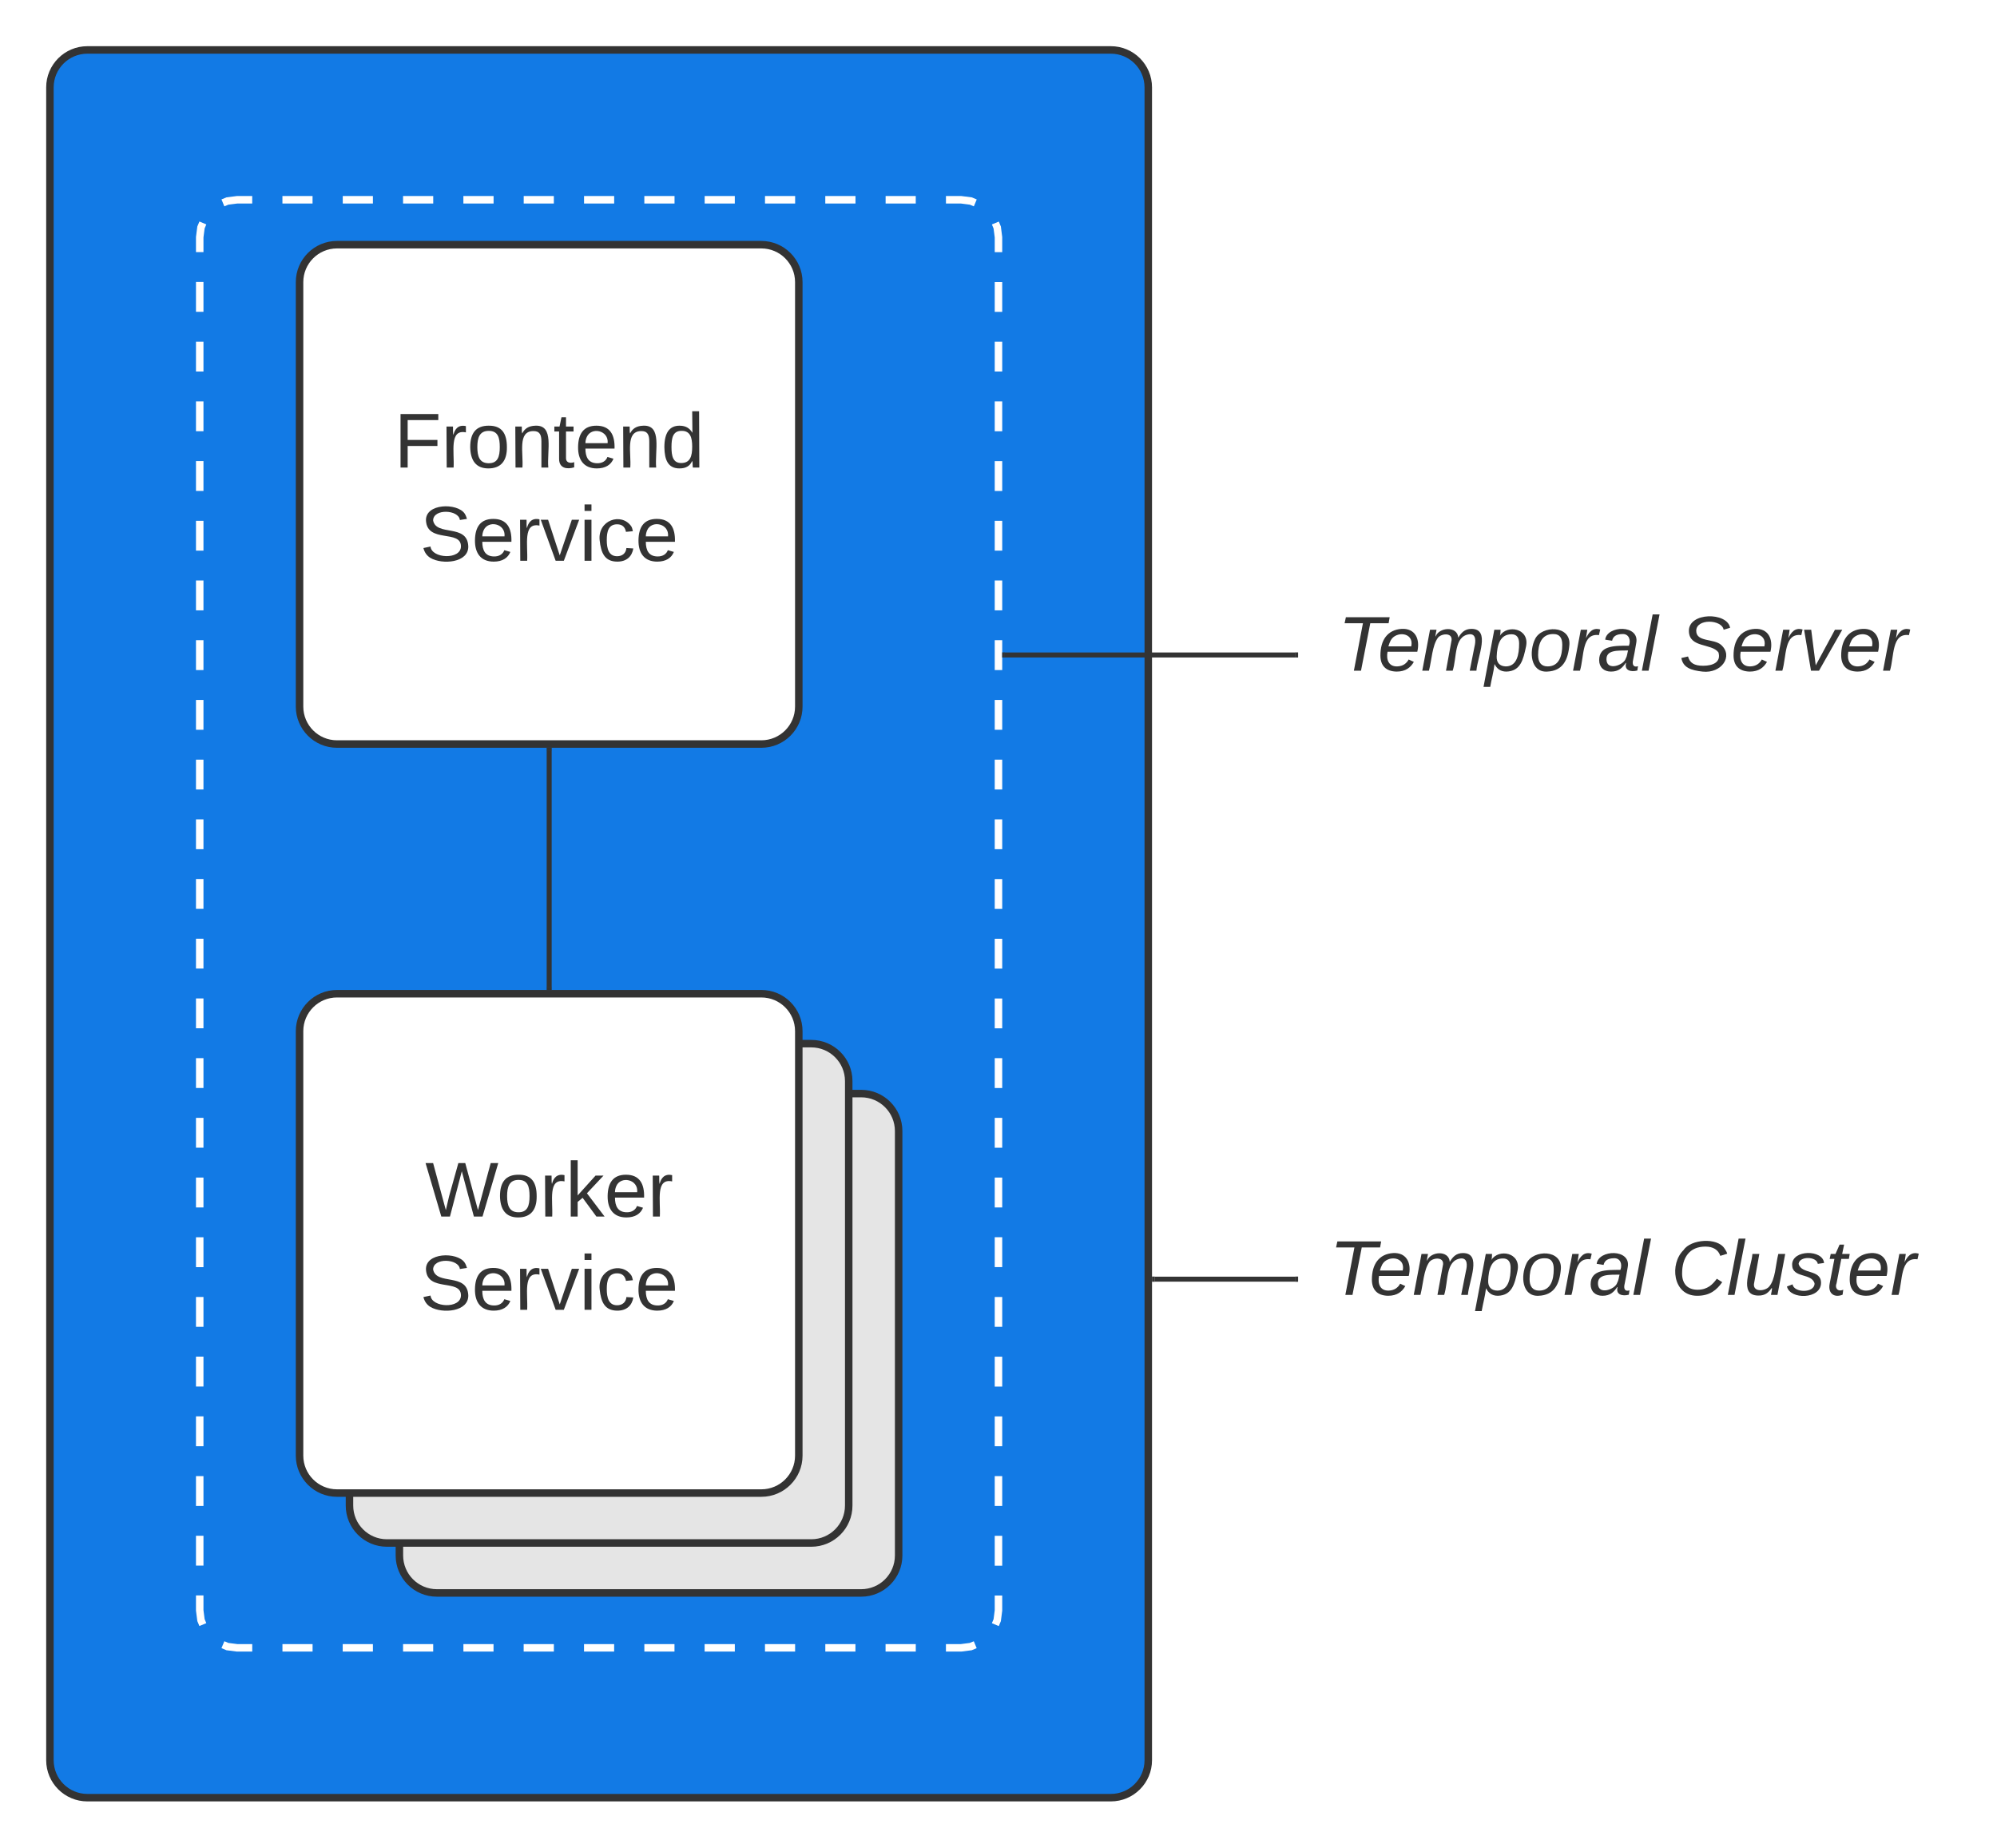
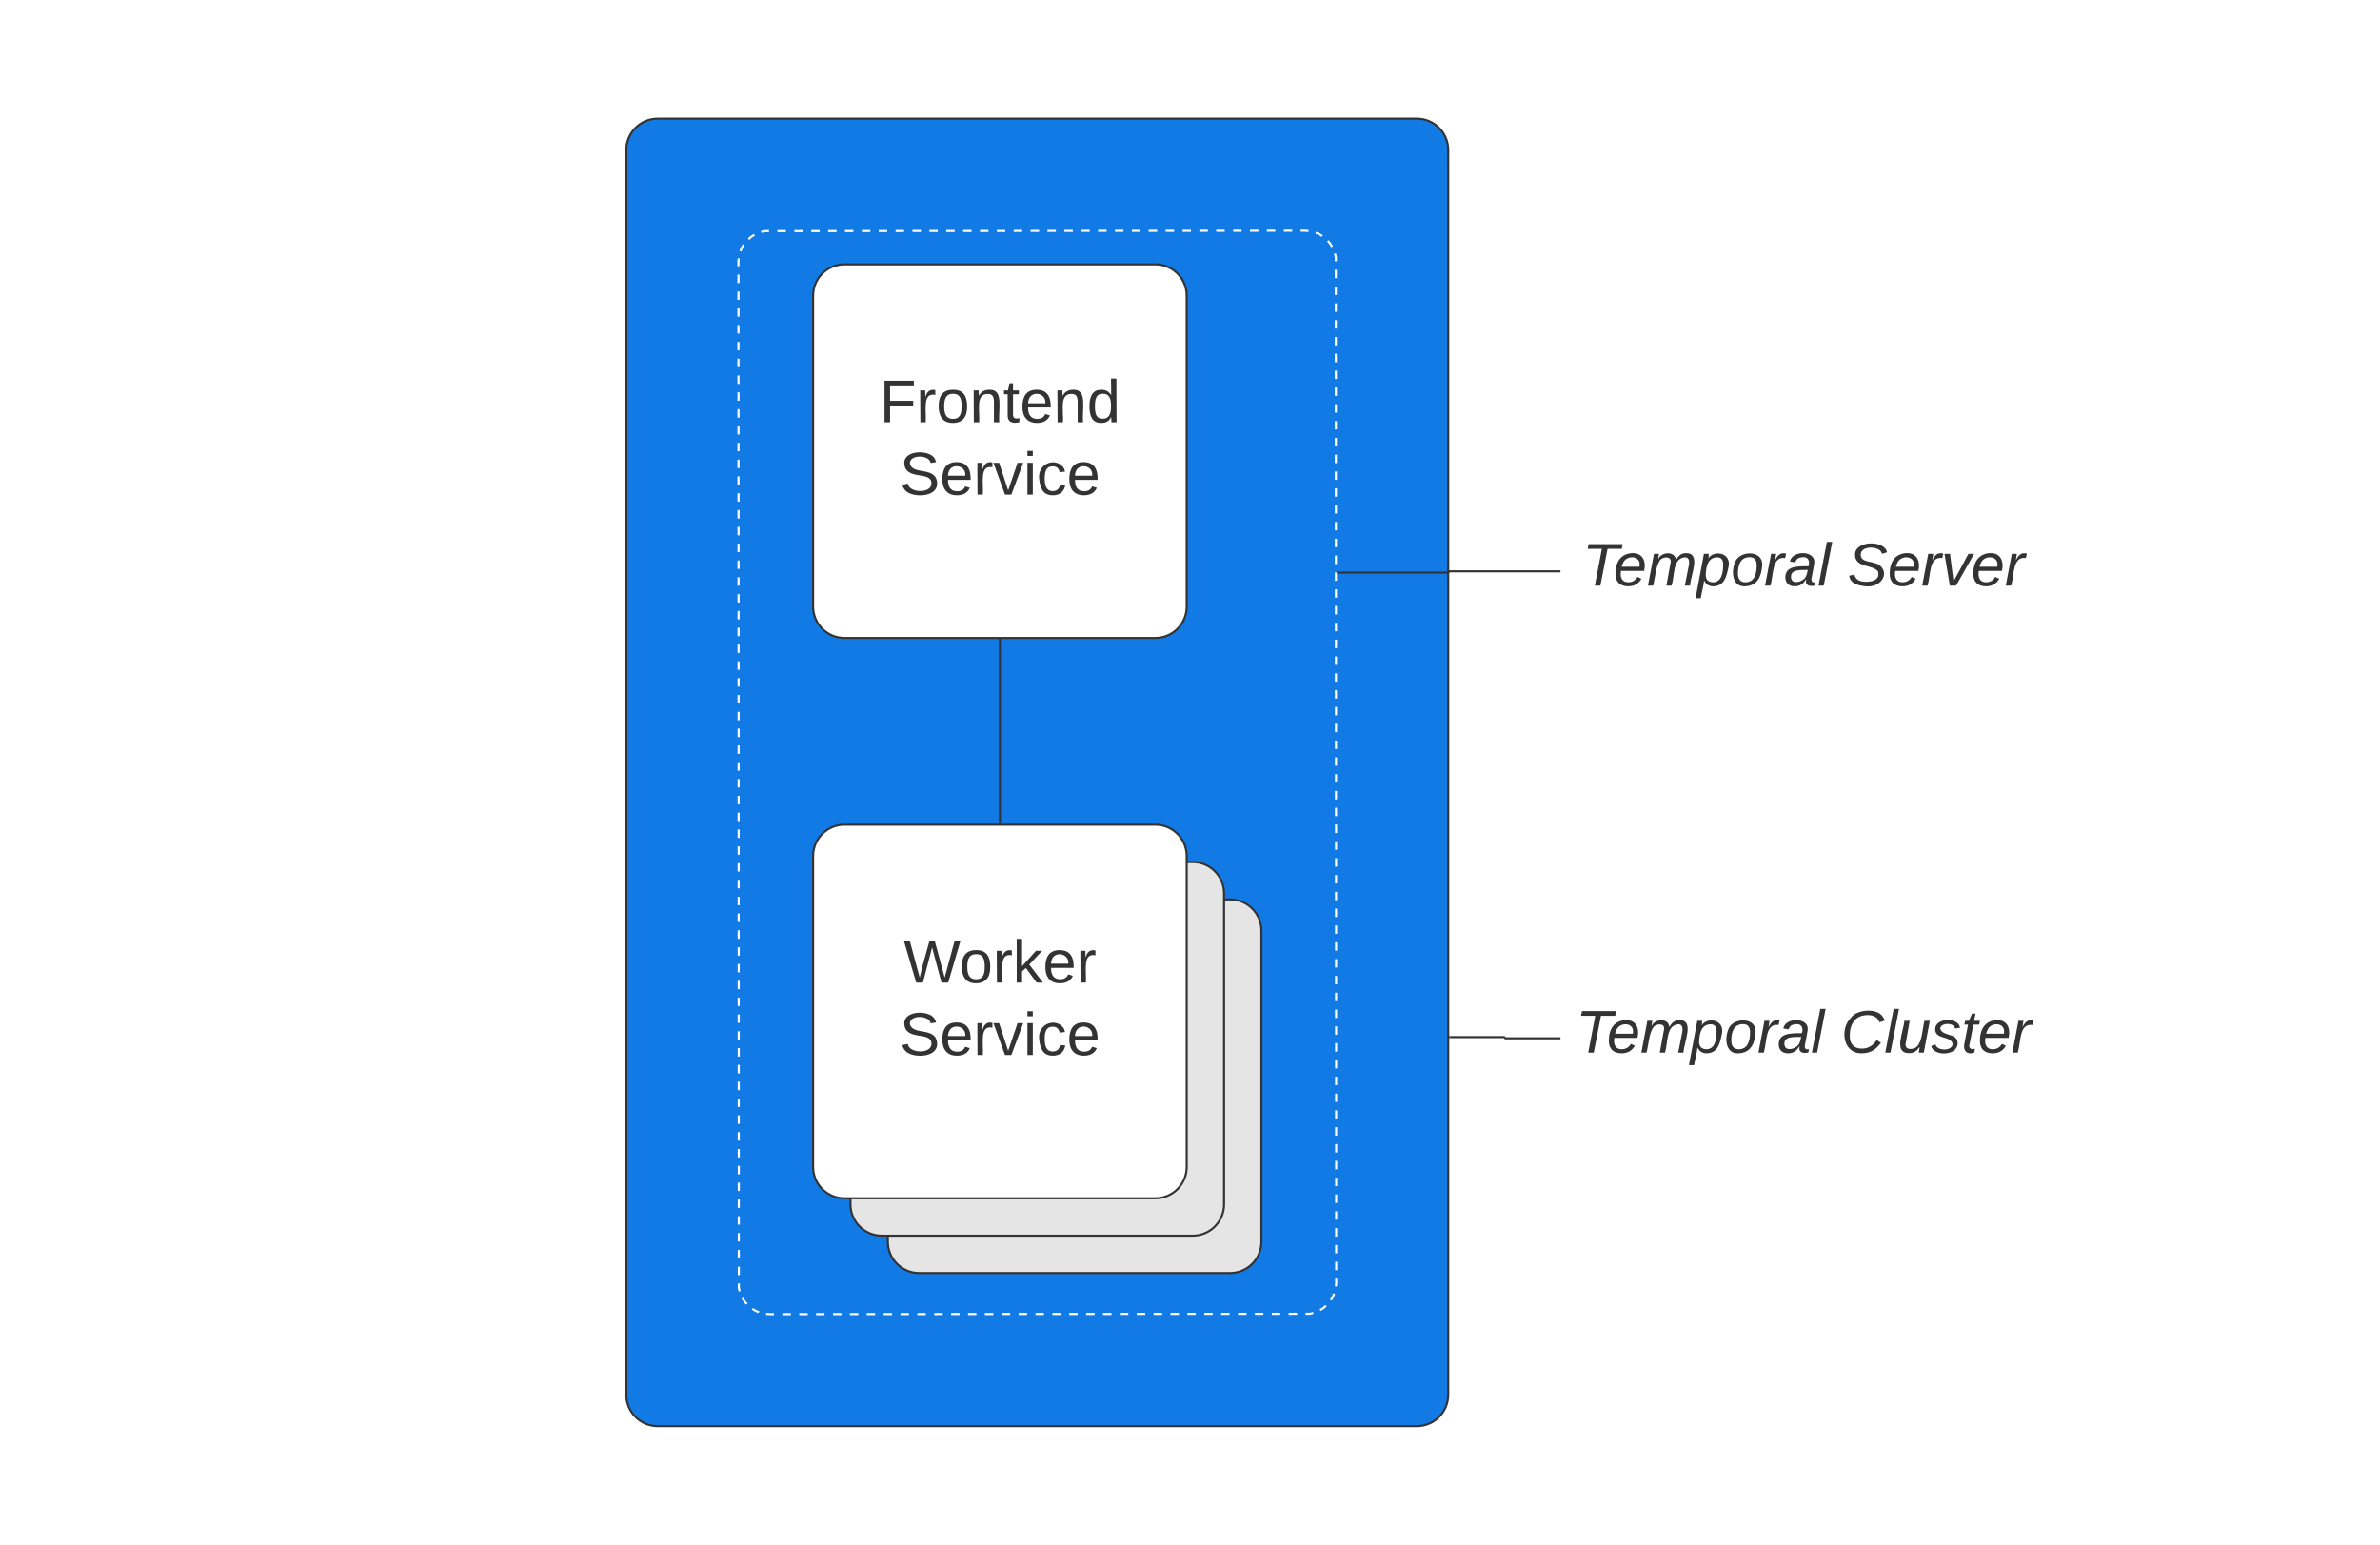
- <svg xmlns="http://www.w3.org/2000/svg" xmlns:ns1="lucid" xmlns:xlink="http://www.w3.org/1999/xlink" width="800" height="740">
-   <g transform="translate(-580 -60)" ns1:page-tab-id="0_0">
+ <svg xmlns="http://www.w3.org/2000/svg" xmlns:ns1="lucid" xmlns:xlink="http://www.w3.org/1999/xlink" width="1140" height="740">
+   <g transform="translate(-480 -80)" ns1:page-tab-id="0_0">
    <path d="M0 0h1870.87v1322.83H0z" fill="#fff" />
-     <path d="M600 95c0-8.28 6.72-15 15-15h410c8.28 0 15 6.72 15 15v670c0 8.28-6.72 15-15 15H615c-8.28 0-15-6.72-15-15z" stroke="#333" stroke-width="3" fill="#127ae5" />
-     <path d="M700 173c0-8.28 6.72-15 15-15h170c8.28 0 15 6.72 15 15v170c0 8.28-6.72 15-15 15H715c-8.28 0-15-6.72-15-15z" stroke="#333" stroke-width="3" fill="#fff" />
-     <use xlink:href="#a" transform="matrix(1,0,0,1,705,163) translate(32.8642 84.26389)" />
-     <use xlink:href="#b" transform="matrix(1,0,0,1,705,163) translate(43.23457 121.5972)" />
-     <path d="M740 513c0-8.28 6.72-15 15-15h170c8.28 0 15 6.72 15 15v170c0 8.28-6.72 15-15 15H755c-8.28 0-15-6.72-15-15z" stroke="#333" stroke-width="3" fill="#e5e5e5" />
-     <use xlink:href="#c" transform="matrix(1,0,0,1,745,503) translate(46.73457 84.26389)" />
-     <use xlink:href="#b" transform="matrix(1,0,0,1,745,503) translate(43.23457 121.5972)" />
-     <path d="M720 493c0-8.28 6.72-15 15-15h170c8.28 0 15 6.72 15 15v170c0 8.28-6.72 15-15 15H735c-8.28 0-15-6.72-15-15z" stroke="#333" stroke-width="3" fill="#e5e5e5" />
-     <use xlink:href="#c" transform="matrix(1,0,0,1,725,483) translate(46.73457 84.26389)" />
-     <use xlink:href="#b" transform="matrix(1,0,0,1,725,483) translate(43.23457 121.5972)" />
-     <path d="M700 473c0-8.28 6.72-15 15-15h170c8.28 0 15 6.72 15 15v170c0 8.28-6.72 15-15 15H715c-8.28 0-15-6.72-15-15z" stroke="#333" stroke-width="3" fill="#fff" />
-     <use xlink:href="#d" transform="matrix(1,0,0,1,705,463) translate(45.30864 84.26389)" />
-     <use xlink:href="#b" transform="matrix(1,0,0,1,705,463) translate(43.23457 121.5972)" />
-     <path d="M800 360.5v95" stroke="#333" stroke-width="2" fill="none" />
-     <path d="M801 360.53h-2v-1.03h2zM801 456.5h-2v-1.03h2z" stroke="#333" stroke-width=".05" fill="#333" />
-     <path d="M660 155c0-8.28 6.72-15 15-15h290c8.28 0 15 6.72 15 15v550c0 8.28-6.72 15-15 15H675c-8.28 0-15-6.72-15-15z" fill-opacity="0" />
-     <path d="M669.3 141.26l1.8-.75 3.9-.5h6.04m12.1 0h12.07m12.1 0h12.08m12.08 0h12.08m12.08 0h12.1m12.07 0h12.07m12.1 0h12.07m12.08 0h12.1m12.07 0h12.07m12.1 0h12.07m12.08 0h12.1m12.07 0h12.07m12.1 0H965l3.9.5 1.8.76m8.04 8.05l.75 1.8.5 3.9v5.98m0 11.95v11.96m0 11.95v11.95m0 11.96v11.96m0 11.95v11.96m0 11.96v11.94m0 11.96v11.96m0 11.95v11.97m0 11.96v11.95m0 11.96v11.96m0 11.95v11.96m0 11.97v11.95m0 11.96v11.95m0 11.96v11.95m0 11.95v11.96m0 11.96v11.95m0 11.96v11.96m0 11.94v11.96m0 11.96v11.95m0 11.97v11.96m0 11.95v11.96m0 11.96v11.95m0 11.96v11.97m0 11.95V705l-.5 3.9-.76 1.8m-8.05 8.04l-1.8.75-3.9.5h-6.04m-12.08 0h-12.1m-12.07 0h-12.07m-12.1 0h-12.07m-12.08 0h-12.1m-12.07 0h-12.07m-12.1 0h-12.07m-12.08 0h-12.1m-12.07 0h-12.07m-12.1 0h-12.07m-12.08 0h-12.1m-12.07 0h-12.07m-12.1 0H675l-3.9-.5-1.8-.76m-8.04-8.05l-.75-1.8-.5-3.9v-5.98m0-11.95V675.1m0-11.95V651.2m0-11.96v-11.96m0-11.95v-11.96m0-11.96v-11.94m0-11.96v-11.96m0-11.95v-11.97m0-11.96v-11.95m0-11.96V483.8m0-11.95V459.9m0-11.97v-11.95m0-11.96v-11.95m0-11.96v-11.95m0-11.95v-11.96m0-11.96v-11.95m0-11.96V316.4m0-11.94V292.5m0-11.96V268.6m0-11.97v-11.96m0-11.95v-11.96m0-11.96v-11.95m0-11.96v-11.97m0-11.95V155l.5-3.9.76-1.8" stroke="#fff" stroke-width="3" fill="none" />
-     <path d="M1100 536c0-3.3 2.7-6 6-6h248c3.3 0 6 2.7 6 6v72.67c0 3.3-2.7 6-6 6h-248c-3.3 0-6-2.7-6-6z" stroke="#000" stroke-opacity="0" stroke-width="3" fill="#fff" fill-opacity="0" />
-     <use xlink:href="#e" transform="matrix(1,0,0,1,1105,535) translate(7.469136 43.63889)" />
-     <use xlink:href="#f" transform="matrix(1,0,0,1,1105,535) translate(144.2716 43.63889)" />
-     <path d="M1100 286c0-3.3 2.7-6 6-6h248c3.3 0 6 2.7 6 6v72.67c0 3.3-2.7 6-6 6h-248c-3.3 0-6-2.7-6-6z" stroke="#000" stroke-opacity="0" stroke-width="3" fill="#fff" fill-opacity="0" />
-     <use xlink:href="#e" transform="matrix(1,0,0,1,1105,285) translate(10.88272 43.63889)" />
-     <use xlink:href="#g" transform="matrix(1,0,0,1,1105,285) translate(147.6852 43.63889)" />
-     <path d="M1099 322.33H982.5" stroke="#333" stroke-width="2" fill="none" />
-     <path d="M1100 323.33h-1.03v-2h1.03zM982.53 323.33h-1.03v-2h1.03z" stroke="#333" stroke-width=".05" fill="#333" />
-     <path d="M1099 572.33h-56.5" stroke="#333" stroke-width="2" fill="none" />
-     <path d="M1100 573.33h-1.03v-2h1.03zM1042.53 573.33h-1.03v-2h1.03z" stroke="#333" stroke-width=".05" fill="#333" />
+     <path d="M500 101a1 1 0 0 1 1-1h1098a1 1 0 0 1 1 1v698a1 1 0 0 1-1 1H501a1 1 0 0 1-1-1z" fill="#fff" />
+     <path d="M780 151.84a15 15 0 0 1 15-15h363.68a15 15 0 0 1 15 15v596.32a15 15 0 0 1-15 15H795a15 15 0 0 1-15-15z" stroke="#333" fill="#127ae5" />
+     <path d="M869.47 221.63a15 15 0 0 1 15-15h148.95a15 15 0 0 1 15 15v148.95a15 15 0 0 1-15 15H884.47a15 15 0 0 1-15-15z" stroke="#333" fill="#fff" />
+     <use xlink:href="#a" transform="matrix(1,0,0,1,874.4737,211.6316) translate(26.80247 70.64236)" />
+     <use xlink:href="#b" transform="matrix(1,0,0,1,874.4737,211.6316) translate(36.4321 105.309)" />
+     <path d="M905.26 525.84a15 15 0 0 1 15-15h148.95a15 15 0 0 1 15 15V674.8a15 15 0 0 1-15 15H920.27a15 15 0 0 1-15-15z" stroke="#333" fill="#e5e5e5" />
+     <use xlink:href="#c" transform="matrix(1,0,0,1,910.2632,515.8421) translate(39.6821 70.64236)" />
+     <use xlink:href="#b" transform="matrix(1,0,0,1,910.2632,515.8421) translate(36.4321 105.309)" />
+     <path d="M887.37 507.95a15 15 0 0 1 15-15h148.95a15 15 0 0 1 15 15V656.9a15 15 0 0 1-15 15H902.37a15 15 0 0 1-15-15z" stroke="#333" fill="#e5e5e5" />
+     <use xlink:href="#c" transform="matrix(1,0,0,1,892.3684,497.9474) translate(39.6821 70.64236)" />
+     <use xlink:href="#b" transform="matrix(1,0,0,1,892.3684,497.9474) translate(36.4321 105.309)" />
+     <path d="M869.47 490.05a15 15 0 0 1 15-15h148.95a15 15 0 0 1 15 15V639a15 15 0 0 1-15 15H884.47a15 15 0 0 1-15-15z" stroke="#333" fill="#fff" />
+     <use xlink:href="#d" transform="matrix(1,0,0,1,874.4737,480.0526) translate(38.35802 70.64236)" />
+     <use xlink:href="#b" transform="matrix(1,0,0,1,874.4737,480.0526) translate(36.4321 105.309)" />
+     <path d="M958.95 386.5v87.64" stroke="#333" fill="none" />
+     <path d="M959.45 386.5h-1v-.5h1zM959.45 474.64h-1v-.5h1z" stroke="#333" stroke-width=".05" fill="#333" />
+     <path d="M833.68 205.53a15 15 0 0 1 15-15H1105a15 15 0 0 1 15 15v488.94a15 15 0 0 1-15 15H848.68a15 15 0 0 1-15-15z" fill-opacity="0" />
+     <path d="M834.64 200.35l.68-1.63.92-1.5m2.3-2.68l1.33-1.15 1.5-.93m3.25-1.35l1.72-.4h2.02m4.04 0l4.04-.02m4.04 0h4.04m4.05 0h4.04m4.05 0h4.04m4.03-.02h4.04m4.05 0h4.04m4.04 0h4.04m4.04 0l4.04-.02m4.05 0h4.04m4.05 0h4.04m4.03 0h4.04m4.05-.02h4.04m4.04 0h4.04m4.04 0h4.04m4.04 0l4.05-.02m4.05 0h4.04m4.03 0h4.04m4.04 0h4.06m4.04-.02h4.04m4.04 0h4.04m4.04 0h4.05m4.05 0l4.04-.02m4.03 0h4.04m4.04 0h4.06m4.04 0h4.04m4.04-.02h4.04m4.04 0h4.04m4.05 0h4.04m4.03 0l4.04-.02m4.04 0h4.05m4.05 0h4.04m4.04 0h2.02l1.76.12m3.42.83l1.63.66 1.52.92m2.67 2.3l1.14 1.33.92 1.5m1.34 3.26l.42 1.72v2m0 4.04v4.03m0 4.02v4.03m0 4.03v4.03m0 4.02v4.03m0 4.04v4.02m0 4.03v4.02m.02 4.02v4.03m0 4.03v4.03m0 4.02v4.03m0 4.03v4.03m0 4.03v4.03m0 4v4.04m0 4.03l.02 4.03m0 4.02v4.03m0 4.03V326m0 4.03v4.03m0 4.02v4.03m0 4.04v4.03m0 4.02v4.02m.02 4.03v4.02m0 4.03v4.03m0 4.02v4.03m0 4.03v4.04m0 4.02v4.03m0 4.02v4.02m0 4.03v4.03m.02 4.02v4.03m0 4.03v4.03m0 4.03v4.03m0 4.03v4m0 4.04v4.03m0 4.02v4.02m0 4.03l.02 4.03m0 4.02v4.03m0 4.03v4.02m0 4.03v4.04m0 4.02v4.03m0 4.02v4.03m0 4.02v4.03m.02 4.03v4.02m0 4.03v4.03m0 4.03v4.03m0 4.03v4.02m0 4.02v4.03m0 4.03v4.02m0 4.03l.02 4.03m0 4.02v4.03m0 4.03v4.03m0 4v4.04m0 4.03v4.02m0 4.02v4.03m0 4.02V624m.02 4.03v4.03m0 4.02v4.03m0 4.04v4.02m0 4.03v4.02m0 4.02v4.03m0 4.03v4.03m0 4.02v4.03m.02 4.03v4.03m0 4.03v2l-.14 1.77m-.82 3.42l-.67 1.63-.93 1.5m-2.28 2.68l-1.34 1.15-1.5.93m-3.26 1.35l-1.7.4h-2.03m-4.05 0l-4.04.02m-4.04 0h-4.04m-4.04 0h-4.04m-4.05 0H1073m-4.05.02h-4.04m-4.03 0h-4.04m-4.05 0h-4.04m-4.04 0l-4.04.02m-4.04 0h-4.04m-4.04 0h-4.05m-4.05 0h-4.04m-4.03.02h-4.04m-4.04 0h-4.06m-4.04 0h-4.04m-4.04 0l-4.04.02m-4.04 0H976m-4.05 0h-4.04m-4.03 0h-4.04m-4.04.02h-4.06m-4.04 0h-4.04m-4.04 0h-4.04m-4.04 0l-4.04.02m-4.05 0h-4.04m-4.03 0h-4.04m-4.04 0h-4.05m-4.05.02h-4.04m-4.04 0h-4.04m-4.04 0H879m-4.05 0l-4.04.02m-4.03 0h-4.04m-4.04 0h-4.05m-4.04 0h-2.02l-1.76-.12m-3.4-.83l-1.65-.66-1.5-.92m-2.67-2.3l-1.15-1.33-.92-1.5m-1.35-3.26l-.4-1.72v-2m0-4.04v-4.03m-.02-4.02v-4.03m0-4.03v-4.03m0-4.02v-4.03m0-4.04v-4.02m0-4.03v-4.02m0-4.02v-4.03m0-4.03l-.02-4.03m0-4.02v-4.03m0-4.03v-4.03m0-4.03v-4.03m0-4v-4.04m0-4.03v-4.03m0-4.02v-4.03m-.02-4.03V574m0-4.03v-4.03m0-4.02v-4.03m0-4.04v-4.03m0-4.02v-4.02m0-4.03v-4.02m0-4.03l-.02-4.03m0-4.02v-4.03m0-4.03v-4.04m0-4.02v-4.03m0-4.02v-4.02m0-4.03v-4.03m0-4.02v-4.03m-.02-4.03v-4.03m0-4.03v-4.03m0-4.03v-4m0-4.04v-4.03m0-4.02v-4.02m0-4.03v-4.03m0-4.02v-4.03m-.02-4.03v-4.02m0-4.03v-4.04m0-4.02v-4.03m0-4.02v-4.03m0-4.02v-4.03m0-4.03v-4.02m0-4.03l-.02-4.03m0-4.03v-4.03m0-4.03v-4.02m0-4.02v-4.03m0-4.03v-4.02m0-4.03v-4.03m0-4.02v-4.03m-.02-4.03v-4.03m0-4v-4.04m0-4.03v-4.02m0-4.02v-4.03m0-4.02V276m0-4.03v-4.03m0-4.02l-.02-4.03m0-4.04v-4.02m0-4.03v-4.02m0-4.02v-4.03m0-4.03v-4.03m0-4.02v-4.03m0-4.03v-4.03m-.02-4.03v-2l.14-1.77" stroke="#fff" fill="none" />
+     <path d="M1227.37 541.02a6 6 0 0 1 6-6H1454a6 6 0 0 1 6 6v72.66a6 6 0 0 1-6 6h-220.63a6 6 0 0 1-6-6z" stroke="#000" stroke-opacity="0" stroke-width="3" fill="#fff" fill-opacity="0" />
+     <use xlink:href="#e" transform="matrix(1,0,0,1,1232.368,540.0175) translate(2.364198 44.20486)" />
+     <use xlink:href="#f" transform="matrix(1,0,0,1,1232.368,540.0175) translate(129.3951 44.20486)" />
+     <path d="M1227.37 317.33a6 6 0 0 1 6-6H1454a6 6 0 0 1 6 6V390a6 6 0 0 1-6 6h-220.63a6 6 0 0 1-6-6z" stroke="#000" stroke-opacity="0" stroke-width="3" fill="#fff" fill-opacity="0" />
+     <use xlink:href="#e" transform="matrix(1,0,0,1,1232.368,316.3333) translate(5.533951 44.20486)" />
+     <use xlink:href="#g" transform="matrix(1,0,0,1,1232.368,316.3333) translate(132.5648 44.20486)" />
+     <path d="M1226.9 353.67h-52.7a.32.32 0 0 0-.3.32.32.32 0 0 1-.33.3h-52.7" stroke="#333" fill="none" />
+     <path d="M1227.4 354.17h-.5v-1h.5zM1120.88 354.8h-.5v-1h.5z" stroke="#333" stroke-width=".05" fill="#333" />
+     <path d="M1226.9 577.35h-25.84a.3.3 0 0 1-.3-.3.3.3 0 0 0-.28-.27h-25.85" stroke="#333" fill="none" />
+     <path d="M1227.4 577.85h-.5v-1h.5zM1174.64 577.28h-.5v-1h.5z" stroke="#333" stroke-width=".05" fill="#333" />
    <defs>
      <path fill="#333" d="M63-220v92h138v28H63V0H30v-248h175v28H63" id="h" />
      <path fill="#333" d="M114-163C36-179 61-72 57 0H25l-1-190h30c1 12-1 29 2 39 6-27 23-49 58-41v29" id="i" />
      <path fill="#333" d="M100-194c62-1 85 37 85 99 1 63-27 99-86 99S16-35 15-95c0-66 28-99 85-99zM99-20c44 1 53-31 53-75 0-43-8-75-51-75s-53 32-53 75 10 74 51 75" id="j" />
      <path fill="#333" d="M117-194c89-4 53 116 60 194h-32v-121c0-31-8-49-39-48C34-167 62-67 57 0H25l-1-190h30c1 10-1 24 2 32 11-22 29-35 61-36" id="k" />
      <path fill="#333" d="M59-47c-2 24 18 29 38 22v24C64 9 27 4 27-40v-127H5v-23h24l9-43h21v43h35v23H59v120" id="l" />
      <path fill="#333" d="M100-194c63 0 86 42 84 106H49c0 40 14 67 53 68 26 1 43-12 49-29l28 8c-11 28-37 45-77 45C44 4 14-33 15-96c1-61 26-98 85-98zm52 81c6-60-76-77-97-28-3 7-6 17-6 28h103" id="m" />
      <path fill="#333" d="M85-194c31 0 48 13 60 33l-1-100h32l1 261h-30c-2-10 0-23-3-31C134-8 116 4 85 4 32 4 16-35 15-94c0-66 23-100 70-100zm9 24c-40 0-46 34-46 75 0 40 6 74 45 74 42 0 51-32 51-76 0-42-9-74-50-73" id="n" />
      <g id="a">
-         <use transform="matrix(0.08641975,0,0,0.08641975,0,0)" xlink:href="#h" />
-         <use transform="matrix(0.08641975,0,0,0.08641975,18.92593,0)" xlink:href="#i" />
-         <use transform="matrix(0.08641975,0,0,0.08641975,29.20988,0)" xlink:href="#j" />
-         <use transform="matrix(0.08641975,0,0,0.08641975,46.49383,0)" xlink:href="#k" />
-         <use transform="matrix(0.08641975,0,0,0.08641975,63.77778,0)" xlink:href="#l" />
-         <use transform="matrix(0.08641975,0,0,0.08641975,72.41975,0)" xlink:href="#m" />
-         <use transform="matrix(0.08641975,0,0,0.08641975,89.7037,0)" xlink:href="#k" />
-         <use transform="matrix(0.08641975,0,0,0.08641975,106.9877,0)" xlink:href="#n" />
+         <use transform="matrix(0.08024691,0,0,0.08024691,0,0)" xlink:href="#h" />
+         <use transform="matrix(0.08024691,0,0,0.08024691,17.57407,0)" xlink:href="#i" />
+         <use transform="matrix(0.08024691,0,0,0.08024691,27.12346,0)" xlink:href="#j" />
+         <use transform="matrix(0.08024691,0,0,0.08024691,43.17284,0)" xlink:href="#k" />
+         <use transform="matrix(0.08024691,0,0,0.08024691,59.22222,0)" xlink:href="#l" />
+         <use transform="matrix(0.08024691,0,0,0.08024691,67.24691,0)" xlink:href="#m" />
+         <use transform="matrix(0.08024691,0,0,0.08024691,83.2963,0)" xlink:href="#k" />
+         <use transform="matrix(0.08024691,0,0,0.08024691,99.34568,0)" xlink:href="#n" />
      </g>
      <path fill="#333" d="M185-189c-5-48-123-54-124 2 14 75 158 14 163 119 3 78-121 87-175 55-17-10-28-26-33-46l33-7c5 56 141 63 141-1 0-78-155-14-162-118-5-82 145-84 179-34 5 7 8 16 11 25" id="o" />
      <path fill="#333" d="M108 0H70L1-190h34L89-25l56-165h34" id="p" />
      <path fill="#333" d="M24-231v-30h32v30H24zM24 0v-190h32V0H24" id="q" />
      <path fill="#333" d="M96-169c-40 0-48 33-48 73s9 75 48 75c24 0 41-14 43-38l32 2c-6 37-31 61-74 61-59 0-76-41-82-99-10-93 101-131 147-64 4 7 5 14 7 22l-32 3c-4-21-16-35-41-35" id="r" />
      <g id="b">
-         <use transform="matrix(0.08641975,0,0,0.08641975,0,0)" xlink:href="#o" />
-         <use transform="matrix(0.08641975,0,0,0.08641975,20.74074,0)" xlink:href="#m" />
-         <use transform="matrix(0.08641975,0,0,0.08641975,38.02469,0)" xlink:href="#i" />
-         <use transform="matrix(0.08641975,0,0,0.08641975,48.30864,0)" xlink:href="#p" />
-         <use transform="matrix(0.08641975,0,0,0.08641975,63.8642,0)" xlink:href="#q" />
-         <use transform="matrix(0.08641975,0,0,0.08641975,70.69136,0)" xlink:href="#r" />
-         <use transform="matrix(0.08641975,0,0,0.08641975,86.24691,0)" xlink:href="#m" />
+         <use transform="matrix(0.08024691,0,0,0.08024691,0,0)" xlink:href="#o" />
+         <use transform="matrix(0.08024691,0,0,0.08024691,19.25926,0)" xlink:href="#m" />
+         <use transform="matrix(0.08024691,0,0,0.08024691,35.30864,0)" xlink:href="#i" />
+         <use transform="matrix(0.08024691,0,0,0.08024691,44.85802,0)" xlink:href="#p" />
+         <use transform="matrix(0.08024691,0,0,0.08024691,59.30247,0)" xlink:href="#q" />
+         <use transform="matrix(0.08024691,0,0,0.08024691,65.64198,0)" xlink:href="#r" />
+         <use transform="matrix(0.08024691,0,0,0.08024691,80.08642,0)" xlink:href="#m" />
      </g>
      <path fill="#333" d="M197 0v-115H63V0H30v-248h33v105h134v-105h34V0h-34" id="s" />
      <path fill="#333" d="M135-143c-3-34-86-38-87 0 15 53 115 12 119 90S17 21 10-45l28-5c4 36 97 45 98 0-10-56-113-15-118-90-4-57 82-63 122-42 12 7 21 19 24 35" id="t" />
      <path fill="#333" d="M179-190L93 31C79 59 56 82 12 73V49c39 6 53-20 64-50L1-190h34L92-34l54-156h33" id="u" />
      <g id="c">
-         <use transform="matrix(0.08641975,0,0,0.08641975,0,0)" xlink:href="#s" />
-         <use transform="matrix(0.08641975,0,0,0.08641975,22.38272,0)" xlink:href="#q" />
-         <use transform="matrix(0.08641975,0,0,0.08641975,29.20988,0)" xlink:href="#t" />
-         <use transform="matrix(0.08641975,0,0,0.08641975,44.76543,0)" xlink:href="#l" />
-         <use transform="matrix(0.08641975,0,0,0.08641975,53.40741,0)" xlink:href="#j" />
-         <use transform="matrix(0.08641975,0,0,0.08641975,70.69136,0)" xlink:href="#i" />
-         <use transform="matrix(0.08641975,0,0,0.08641975,80.97531,0)" xlink:href="#u" />
+         <use transform="matrix(0.08024691,0,0,0.08024691,0,0)" xlink:href="#s" />
+         <use transform="matrix(0.08024691,0,0,0.08024691,20.78395,0)" xlink:href="#q" />
+         <use transform="matrix(0.08024691,0,0,0.08024691,27.12346,0)" xlink:href="#t" />
+         <use transform="matrix(0.08024691,0,0,0.08024691,41.5679,0)" xlink:href="#l" />
+         <use transform="matrix(0.08024691,0,0,0.08024691,49.59259,0)" xlink:href="#j" />
+         <use transform="matrix(0.08024691,0,0,0.08024691,65.64198,0)" xlink:href="#i" />
+         <use transform="matrix(0.08024691,0,0,0.08024691,75.19136,0)" xlink:href="#u" />
      </g>
      <path fill="#333" d="M266 0h-40l-56-210L115 0H75L2-248h35L96-30l15-64 43-154h32l59 218 59-218h35" id="v" />
      <path fill="#333" d="M143 0L79-87 56-68V0H24v-261h32v163l83-92h37l-77 82L181 0h-38" id="w" />
      <g id="d">
-         <use transform="matrix(0.08641975,0,0,0.08641975,0,0)" xlink:href="#v" />
-         <use transform="matrix(0.08641975,0,0,0.08641975,28.69136,0)" xlink:href="#j" />
-         <use transform="matrix(0.08641975,0,0,0.08641975,45.97531,0)" xlink:href="#i" />
-         <use transform="matrix(0.08641975,0,0,0.08641975,56.25926,0)" xlink:href="#w" />
-         <use transform="matrix(0.08641975,0,0,0.08641975,71.81481,0)" xlink:href="#m" />
-         <use transform="matrix(0.08641975,0,0,0.08641975,89.09877,0)" xlink:href="#i" />
+         <use transform="matrix(0.08024691,0,0,0.08024691,0,0)" xlink:href="#v" />
+         <use transform="matrix(0.08024691,0,0,0.08024691,26.64198,0)" xlink:href="#j" />
+         <use transform="matrix(0.08024691,0,0,0.08024691,42.69136,0)" xlink:href="#i" />
+         <use transform="matrix(0.08024691,0,0,0.08024691,52.24074,0)" xlink:href="#w" />
+         <use transform="matrix(0.08024691,0,0,0.08024691,66.68519,0)" xlink:href="#m" />
+         <use transform="matrix(0.08024691,0,0,0.08024691,82.73457,0)" xlink:href="#i" />
      </g>
      <path fill="#333" d="M151-220L108 0H75l42-220H32l6-28h203l-5 28h-85" id="x" />
      <path fill="#333" d="M111-194c62-3 86 47 72 106H45c-7 38 6 69 45 68 27-1 43-14 53-32l24 11C152-15 129 4 87 4 38 3 12-23 12-71c0-70 32-119 99-123zm44 81c14-66-71-72-95-28-4 8-8 17-11 28h106" id="y" />
      <path fill="#333" d="M248-111c6-24 9-61-24-58-72 9-57 108-77 169h-31l26-142c3-37-50-30-64-10C52-115 50-51 37 0H6l36-190h30c-1 10-6 24-4 32 13-43 101-52 105 5 13-22 29-41 61-41 90 0 28 129 23 194h-31" id="z" />
      <path fill="#333" d="M67-162c32-53 139-36 121 50C175-51 163 2 97 4 68 4 52-11 42-31 38 6 28 39 22 75H-9l50-265h29c-1 10 0 20-3 28zm89 36c0-26-10-43-35-43-54 0-67 50-69 103-1 29 14 45 42 46 53 0 62-58 62-106" id="A" />
      <path fill="#333" d="M30-147c31-64 166-65 159 27C183-49 158 1 86 4 9 8 1-88 30-147zM88-20c53 0 68-48 68-100 0-31-11-51-44-50-52 1-68 46-68 97 0 32 13 53 44 53" id="B" />
      <path fill="#333" d="M66-151c12-25 30-51 66-40l-6 26C45-176 58-65 38 0H6l36-190h30" id="C" />
      <path fill="#333" d="M165-48c-4 18 1 34 23 27l-3 20c-29 8-62 0-52-35h-2C116-14 99 4 63 4 30 4 8-16 8-49c0-68 71-67 138-67 10-26 0-56-31-54-26 1-42 9-47 31l-32-5c8-67 160-71 144 15-5 28-9 54-15 81zM42-50c3 52 80 24 89-6 7-12 7-24 11-38-47 1-103-4-100 44" id="D" />
      <path fill="#333" d="M6 0l50-261h32L37 0H6" id="E" />
      <g id="e">
-         <use transform="matrix(0.08641975,0,0,0.08641975,0,0)" xlink:href="#x" />
-         <use transform="matrix(0.08641975,0,0,0.08641975,16.07407,0)" xlink:href="#y" />
-         <use transform="matrix(0.08641975,0,0,0.08641975,33.35802,0)" xlink:href="#z" />
-         <use transform="matrix(0.08641975,0,0,0.08641975,59.19753,0)" xlink:href="#A" />
-         <use transform="matrix(0.08641975,0,0,0.08641975,76.48148,0)" xlink:href="#B" />
-         <use transform="matrix(0.08641975,0,0,0.08641975,93.76543,0)" xlink:href="#C" />
-         <use transform="matrix(0.08641975,0,0,0.08641975,104.0494,0)" xlink:href="#D" />
-         <use transform="matrix(0.08641975,0,0,0.08641975,121.3333,0)" xlink:href="#E" />
+         <use transform="matrix(0.08024691,0,0,0.08024691,0,0)" xlink:href="#x" />
+         <use transform="matrix(0.08024691,0,0,0.08024691,14.92593,0)" xlink:href="#y" />
+         <use transform="matrix(0.08024691,0,0,0.08024691,30.97531,0)" xlink:href="#z" />
+         <use transform="matrix(0.08024691,0,0,0.08024691,54.96914,0)" xlink:href="#A" />
+         <use transform="matrix(0.08024691,0,0,0.08024691,71.01852,0)" xlink:href="#B" />
+         <use transform="matrix(0.08024691,0,0,0.08024691,87.0679,0)" xlink:href="#C" />
+         <use transform="matrix(0.08024691,0,0,0.08024691,96.61728,0)" xlink:href="#D" />
+         <use transform="matrix(0.08024691,0,0,0.08024691,112.6667,0)" xlink:href="#E" />
      </g>
      <path fill="#333" d="M125-24c46 0 70-25 89-51l25 16C214-24 183 4 123 4 8 4-5-146 60-208c32-50 158-61 191-5 5 7 9 14 11 22l-32 10c-9-28-33-43-69-43-74 0-108 51-108 125 0 46 24 75 72 75" id="F" />
      <path fill="#333" d="M67 3c-93-2-31-127-26-193h32L48-50c-3 39 53 32 70 12 30-34 30-101 43-152h32L157 0h-30c1-10 6-24 4-33-14 20-29 37-64 36" id="G" />
      <path fill="#333" d="M55-144c13 50 104 24 104 88C159 21 15 23 1-39l26-10c6 40 102 42 102-4-13-50-104-23-104-87 0-71 143-71 148-8l-29 4c-5-35-85-37-89 0" id="H" />
      <path fill="#333" d="M51-54c-9 22 5 41 31 30L79-1C43 14 10-4 19-52l22-115H19l5-23h22l19-43h21l-9 43h35l-4 23H73" id="I" />
      <g id="f">
-         <use transform="matrix(0.08641975,0,0,0.08641975,0,0)" xlink:href="#F" />
-         <use transform="matrix(0.08641975,0,0,0.08641975,22.38272,0)" xlink:href="#E" />
-         <use transform="matrix(0.08641975,0,0,0.08641975,29.20988,0)" xlink:href="#G" />
-         <use transform="matrix(0.08641975,0,0,0.08641975,46.49383,0)" xlink:href="#H" />
-         <use transform="matrix(0.08641975,0,0,0.08641975,62.04938,0)" xlink:href="#I" />
-         <use transform="matrix(0.08641975,0,0,0.08641975,70.69136,0)" xlink:href="#y" />
-         <use transform="matrix(0.08641975,0,0,0.08641975,87.97531,0)" xlink:href="#C" />
+         <use transform="matrix(0.08024691,0,0,0.08024691,0,0)" xlink:href="#F" />
+         <use transform="matrix(0.08024691,0,0,0.08024691,20.78395,0)" xlink:href="#E" />
+         <use transform="matrix(0.08024691,0,0,0.08024691,27.12346,0)" xlink:href="#G" />
+         <use transform="matrix(0.08024691,0,0,0.08024691,43.17284,0)" xlink:href="#H" />
+         <use transform="matrix(0.08024691,0,0,0.08024691,57.61728,0)" xlink:href="#I" />
+         <use transform="matrix(0.08024691,0,0,0.08024691,65.64198,0)" xlink:href="#y" />
+         <use transform="matrix(0.08024691,0,0,0.08024691,81.69136,0)" xlink:href="#C" />
      </g>
      <path fill="#333" d="M194-120c59 52 2 134-86 124-53-6-90-18-98-63l31-7c8 30 29 43 70 43 46 0 84-17 71-62-32-43-135-20-137-98-3-89 178-90 191-16l-30 9c-8-48-127-53-127 5 0 53 81 35 115 65" id="J" />
      <path fill="#333" d="M89 0H52L20-190h33L74-25l89-165h34" id="K" />
      <g id="g">
-         <use transform="matrix(0.08641975,0,0,0.08641975,0,0)" xlink:href="#J" />
-         <use transform="matrix(0.08641975,0,0,0.08641975,20.74074,0)" xlink:href="#y" />
-         <use transform="matrix(0.08641975,0,0,0.08641975,38.02469,0)" xlink:href="#C" />
-         <use transform="matrix(0.08641975,0,0,0.08641975,48.30864,0)" xlink:href="#K" />
-         <use transform="matrix(0.08641975,0,0,0.08641975,63.8642,0)" xlink:href="#y" />
-         <use transform="matrix(0.08641975,0,0,0.08641975,81.14815,0)" xlink:href="#C" />
+         <use transform="matrix(0.08024691,0,0,0.08024691,0,0)" xlink:href="#J" />
+         <use transform="matrix(0.08024691,0,0,0.08024691,19.25926,0)" xlink:href="#y" />
+         <use transform="matrix(0.08024691,0,0,0.08024691,35.30864,0)" xlink:href="#C" />
+         <use transform="matrix(0.08024691,0,0,0.08024691,44.85802,0)" xlink:href="#K" />
+         <use transform="matrix(0.08024691,0,0,0.08024691,59.30247,0)" xlink:href="#y" />
+         <use transform="matrix(0.08024691,0,0,0.08024691,75.35185,0)" xlink:href="#C" />
      </g>
    </defs>
  </g>
</svg>
